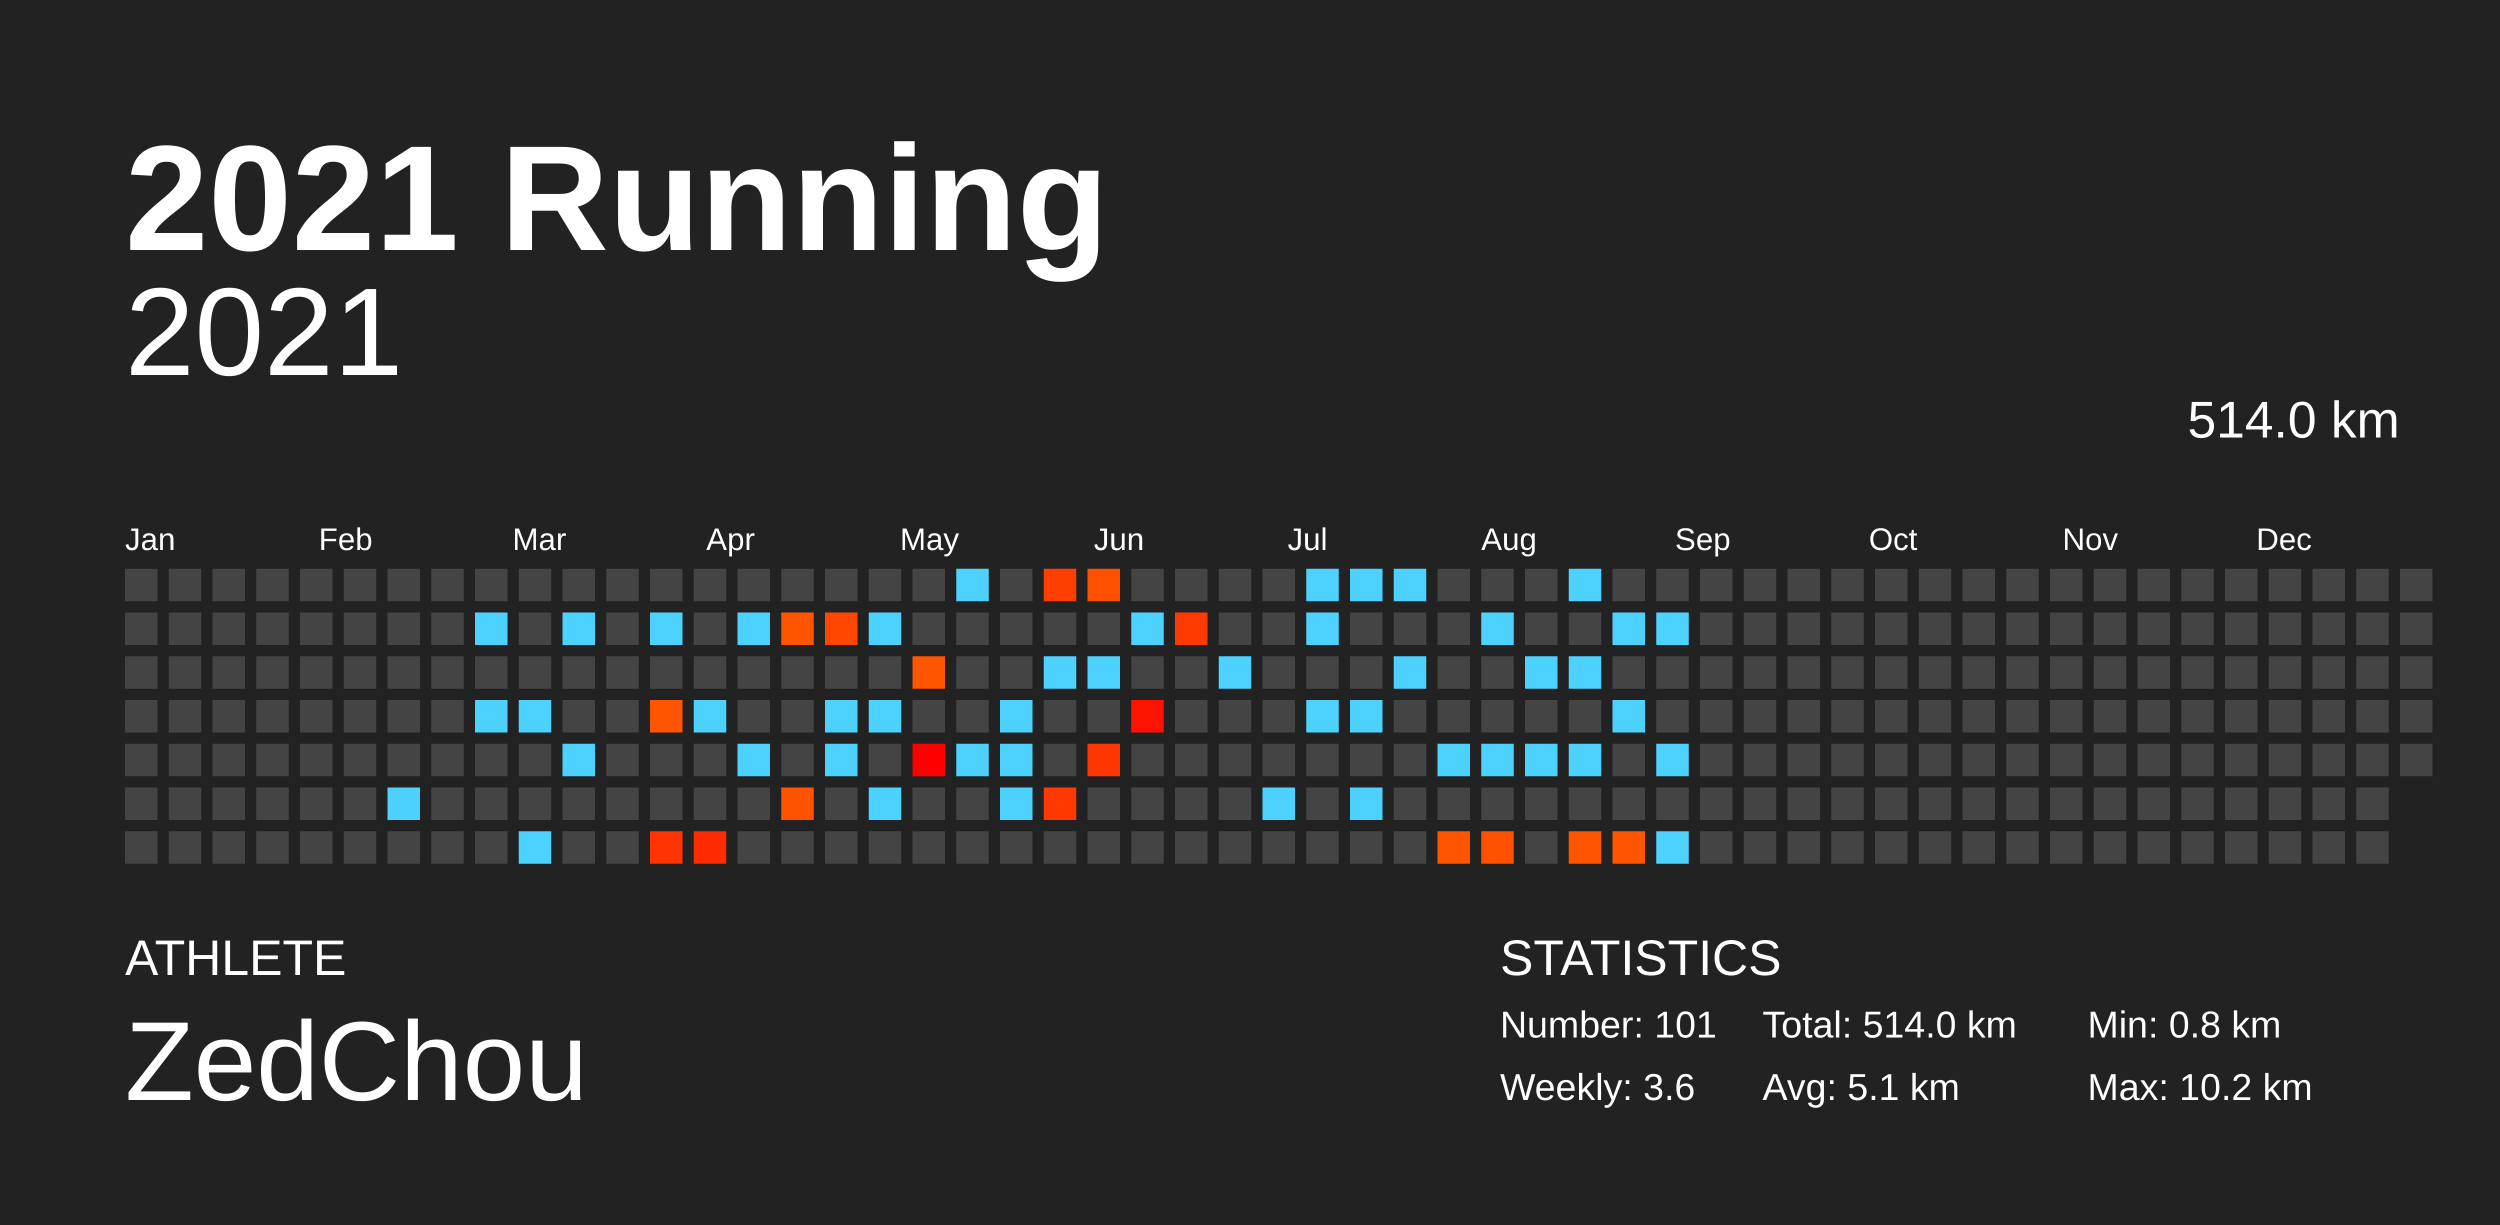
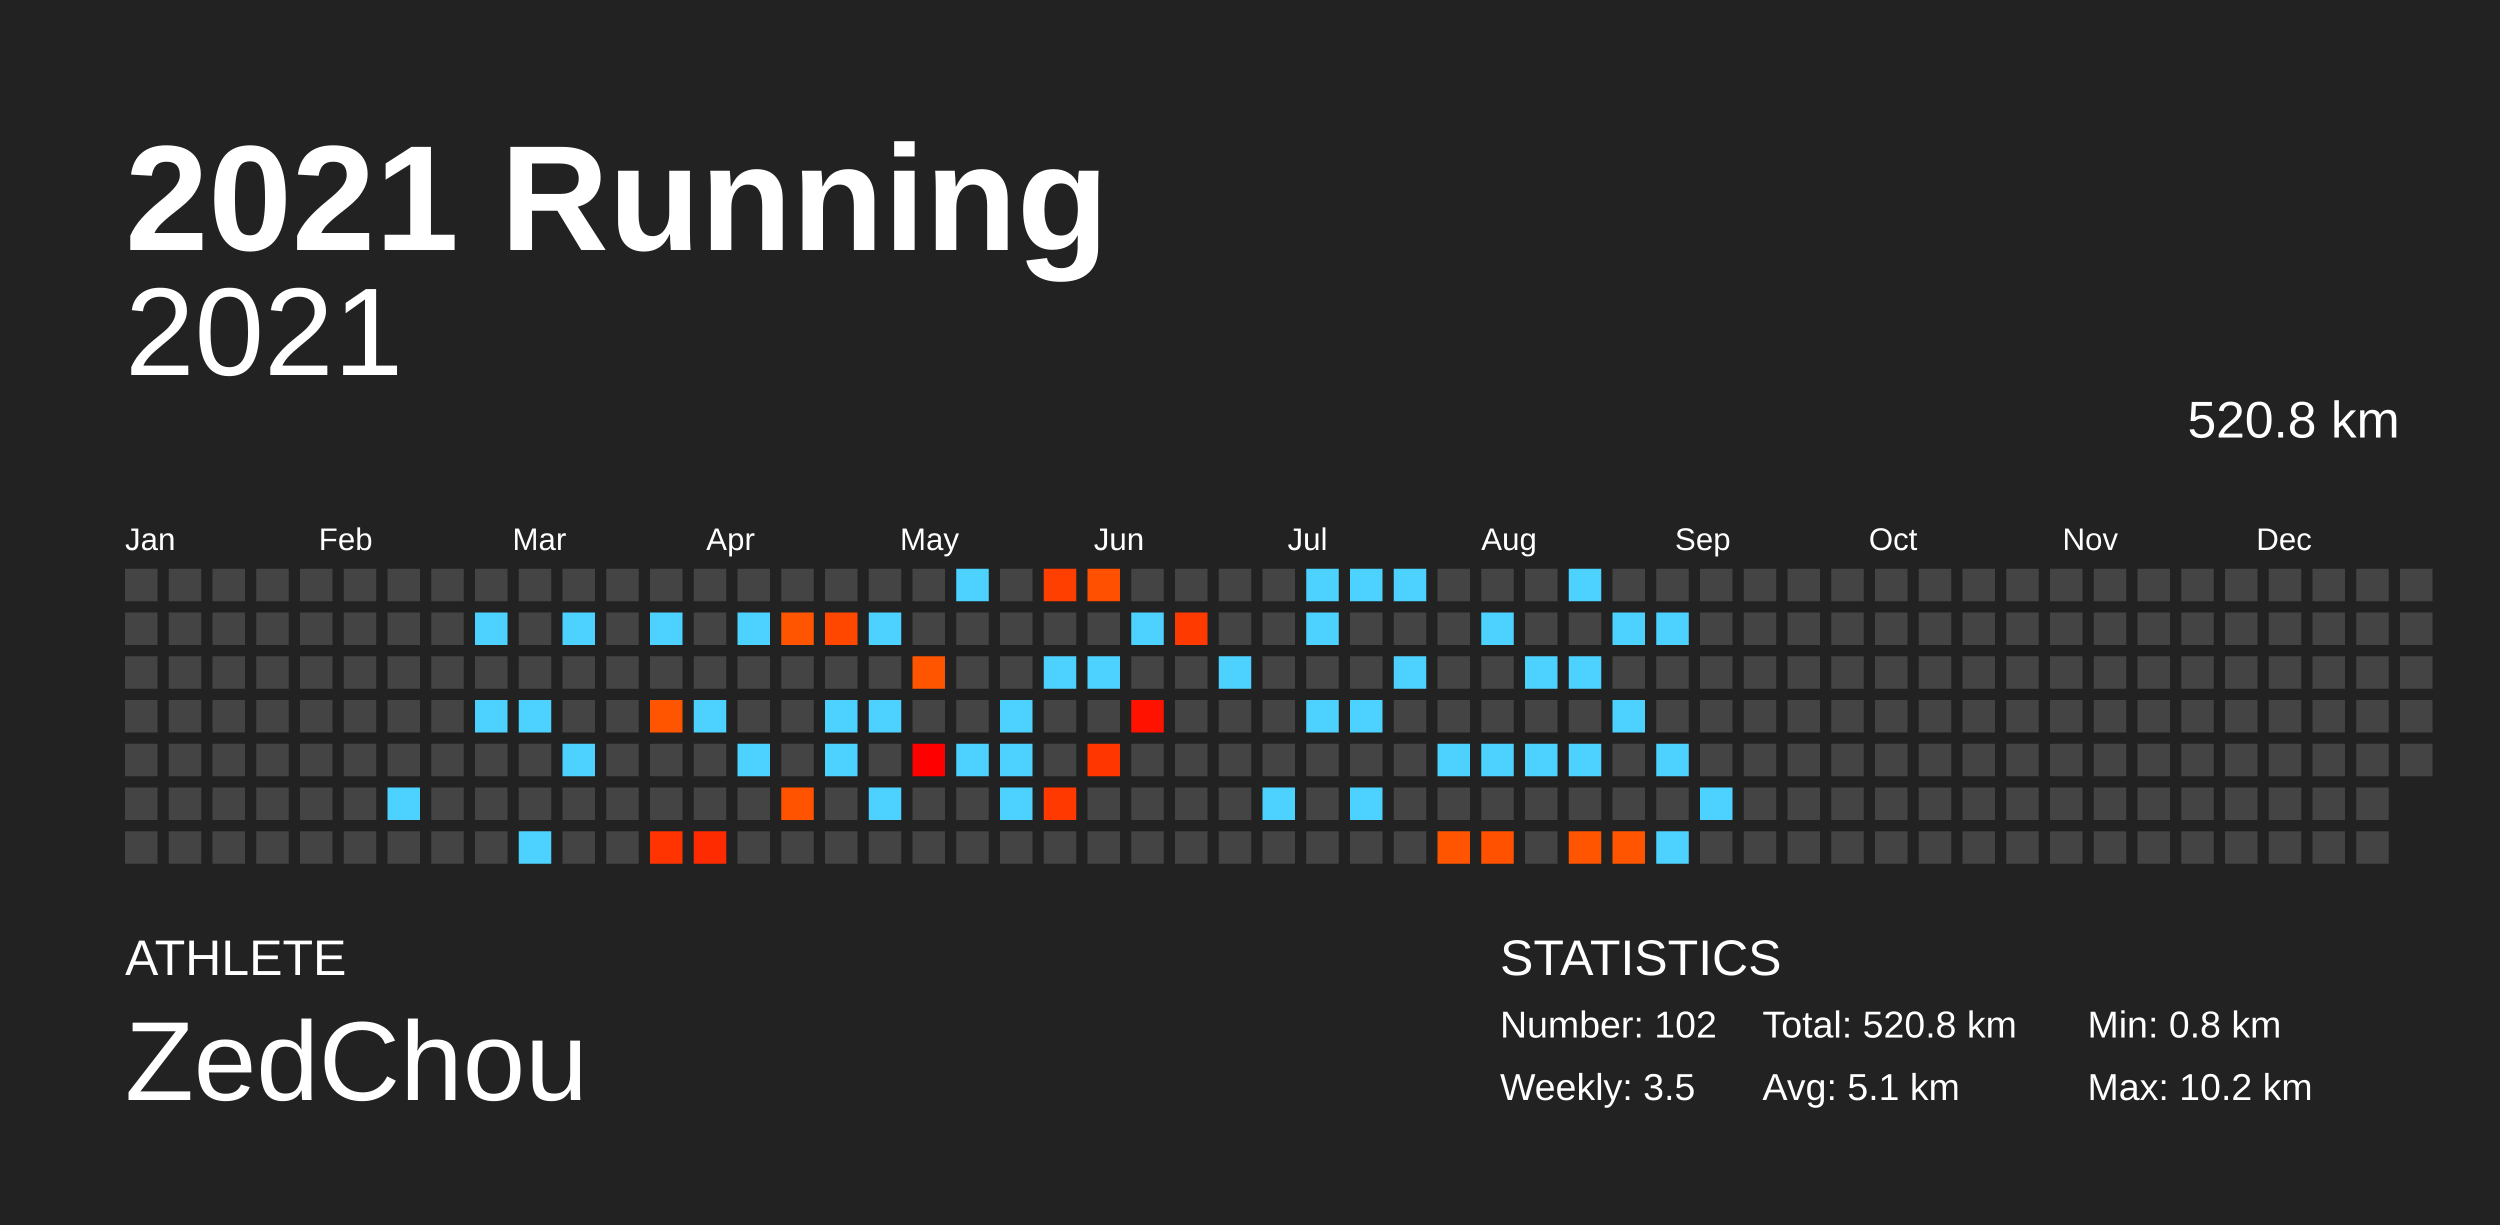
<svg xmlns="http://www.w3.org/2000/svg" baseProfile="full" height="98mm" version="1.1" viewBox="0,0,200,98" width="200mm">
  <defs />
  <rect fill="#222222" height="98" width="200" x="0" y="0" />
  <text fill="#FFFFFF" style="font-size:12px; font-family:Arial; font-weight:bold;" x="10" y="20">2021 Running</text>
  <text fill="#FFFFFF" style="font-size:4px; font-family:Arial" x="10" y="78">ATHLETE</text>
  <text fill="#FFFFFF" style="font-size:9px; font-family:Arial" x="10" y="88">ZedChou</text>
  <text fill="#FFFFFF" style="font-size:4px; font-family:Arial" x="120" y="78">STATISTICS</text>
-   <text fill="#FFFFFF" style="font-size:3px; font-family:Arial" x="120" y="83">Number: 101</text>
-   <text fill="#FFFFFF" style="font-size:3px; font-family:Arial" x="120" y="88">Weekly: 3.6</text>
-   <text fill="#FFFFFF" style="font-size:3px; font-family:Arial" x="141" y="83">Total: 514.0 km</text>
+   <text fill="#FFFFFF" style="font-size:3px; font-family:Arial" x="120" y="83">Number: 102</text>
+   <text fill="#FFFFFF" style="font-size:3px; font-family:Arial" x="120" y="88">Weekly: 3.5</text>
+   <text fill="#FFFFFF" style="font-size:3px; font-family:Arial" x="141" y="83">Total: 520.8 km</text>
  <text fill="#FFFFFF" style="font-size:3px; font-family:Arial" x="141" y="88">Avg: 5.1 km</text>
  <text fill="#FFFFFF" style="font-size:3px; font-family:Arial" x="167" y="83">Min: 0.8 km</text>
  <text fill="#FFFFFF" style="font-size:3px; font-family:Arial" x="167" y="88">Max: 10.2 km</text>
  <text alignment-baseline="hanging" fill="#FFFFFF" style="font-size:10.0px; font-family:Arial;" x="10" y="30">2021</text>
-   <text alignment-baseline="hanging" fill="#FFFFFF" style="font-size:4.125px; font-family:Arial;" x="175" y="35">514.0 km</text>
+   <text alignment-baseline="hanging" fill="#FFFFFF" style="font-size:4.125px; font-family:Arial;" x="175" y="35">520.8 km</text>
  <text fill="#FFFFFF" style="font-size:2.5px; font-family:Arial" x="10.0" y="44">Jan</text>
  <text fill="#FFFFFF" style="font-size:2.5px; font-family:Arial" x="25.5" y="44">Feb</text>
  <text fill="#FFFFFF" style="font-size:2.5px; font-family:Arial" x="41.0" y="44">Mar</text>
  <text fill="#FFFFFF" style="font-size:2.5px; font-family:Arial" x="56.5" y="44">Apr</text>
  <text fill="#FFFFFF" style="font-size:2.5px; font-family:Arial" x="72.0" y="44">May</text>
  <text fill="#FFFFFF" style="font-size:2.5px; font-family:Arial" x="87.5" y="44">Jun</text>
  <text fill="#FFFFFF" style="font-size:2.5px; font-family:Arial" x="103.0" y="44">Jul</text>
  <text fill="#FFFFFF" style="font-size:2.5px; font-family:Arial" x="118.5" y="44">Aug</text>
  <text fill="#FFFFFF" style="font-size:2.5px; font-family:Arial" x="134.0" y="44">Sep</text>
  <text fill="#FFFFFF" style="font-size:2.5px; font-family:Arial" x="149.5" y="44">Oct</text>
  <text fill="#FFFFFF" style="font-size:2.5px; font-family:Arial" x="165.0" y="44">Nov</text>
  <text fill="#FFFFFF" style="font-size:2.5px; font-family:Arial" x="180.5" y="44">Dec</text>
  <rect fill="#444444" height="2.6" width="2.6" x="10.0" y="45.5" />
  <rect fill="#444444" height="2.6" width="2.6" x="10.0" y="49.0" />
  <rect fill="#444444" height="2.6" width="2.6" x="10.0" y="52.5" />
  <rect fill="#444444" height="2.6" width="2.6" x="10.0" y="56.0" />
  <rect fill="#444444" height="2.6" width="2.6" x="10.0" y="59.5" />
  <rect fill="#444444" height="2.6" width="2.6" x="10.0" y="63.0" />
  <rect fill="#444444" height="2.6" width="2.6" x="10.0" y="66.5" />
  <rect fill="#444444" height="2.6" width="2.6" x="13.5" y="45.5" />
  <rect fill="#444444" height="2.6" width="2.6" x="13.5" y="49.0" />
  <rect fill="#444444" height="2.6" width="2.6" x="13.5" y="52.5" />
  <rect fill="#444444" height="2.6" width="2.6" x="13.5" y="56.0" />
  <rect fill="#444444" height="2.6" width="2.6" x="13.5" y="59.5" />
  <rect fill="#444444" height="2.6" width="2.6" x="13.5" y="63.0" />
  <rect fill="#444444" height="2.6" width="2.6" x="13.5" y="66.5" />
  <rect fill="#444444" height="2.6" width="2.6" x="17.0" y="45.5" />
  <rect fill="#444444" height="2.6" width="2.6" x="17.0" y="49.0" />
  <rect fill="#444444" height="2.6" width="2.6" x="17.0" y="52.5" />
  <rect fill="#444444" height="2.6" width="2.6" x="17.0" y="56.0" />
  <rect fill="#444444" height="2.6" width="2.6" x="17.0" y="59.5" />
  <rect fill="#444444" height="2.6" width="2.6" x="17.0" y="63.0" />
  <rect fill="#444444" height="2.6" width="2.6" x="17.0" y="66.5" />
  <rect fill="#444444" height="2.6" width="2.6" x="20.5" y="45.5" />
  <rect fill="#444444" height="2.6" width="2.6" x="20.5" y="49.0" />
  <rect fill="#444444" height="2.6" width="2.6" x="20.5" y="52.5" />
  <rect fill="#444444" height="2.6" width="2.6" x="20.5" y="56.0" />
  <rect fill="#444444" height="2.6" width="2.6" x="20.5" y="59.5" />
  <rect fill="#444444" height="2.6" width="2.6" x="20.5" y="63.0" />
  <rect fill="#444444" height="2.6" width="2.6" x="20.5" y="66.5" />
  <rect fill="#444444" height="2.6" width="2.6" x="24.0" y="45.5" />
  <rect fill="#444444" height="2.6" width="2.6" x="24.0" y="49.0" />
  <rect fill="#444444" height="2.6" width="2.6" x="24.0" y="52.5" />
  <rect fill="#444444" height="2.6" width="2.6" x="24.0" y="56.0" />
  <rect fill="#444444" height="2.6" width="2.6" x="24.0" y="59.5" />
  <rect fill="#444444" height="2.6" width="2.6" x="24.0" y="63.0" />
  <rect fill="#444444" height="2.6" width="2.6" x="24.0" y="66.5" />
  <rect fill="#444444" height="2.6" width="2.6" x="27.5" y="45.5" />
  <rect fill="#444444" height="2.6" width="2.6" x="27.5" y="49.0" />
  <rect fill="#444444" height="2.6" width="2.6" x="27.5" y="52.5" />
  <rect fill="#444444" height="2.6" width="2.6" x="27.5" y="56.0" />
  <rect fill="#444444" height="2.6" width="2.6" x="27.5" y="59.5" />
  <rect fill="#444444" height="2.6" width="2.6" x="27.5" y="63.0" />
  <rect fill="#444444" height="2.6" width="2.6" x="27.5" y="66.5" />
  <rect fill="#444444" height="2.6" width="2.6" x="31.0" y="45.5" />
  <rect fill="#444444" height="2.6" width="2.6" x="31.0" y="49.0" />
  <rect fill="#444444" height="2.6" width="2.6" x="31.0" y="52.5" />
  <rect fill="#444444" height="2.6" width="2.6" x="31.0" y="56.0" />
  <rect fill="#444444" height="2.6" width="2.6" x="31.0" y="59.5" />
  <rect fill="#4dd2ff" height="2.6" width="2.6" x="31.0" y="63.0" />
  <rect fill="#444444" height="2.6" width="2.6" x="31.0" y="66.5" />
  <rect fill="#444444" height="2.6" width="2.6" x="34.5" y="45.5" />
  <rect fill="#444444" height="2.6" width="2.6" x="34.5" y="49.0" />
  <rect fill="#444444" height="2.6" width="2.6" x="34.5" y="52.5" />
  <rect fill="#444444" height="2.6" width="2.6" x="34.5" y="56.0" />
  <rect fill="#444444" height="2.6" width="2.6" x="34.5" y="59.5" />
  <rect fill="#444444" height="2.6" width="2.6" x="34.5" y="63.0" />
  <rect fill="#444444" height="2.6" width="2.6" x="34.5" y="66.5" />
  <rect fill="#444444" height="2.6" width="2.6" x="38.0" y="45.5" />
  <rect fill="#4dd2ff" height="2.6" width="2.6" x="38.0" y="49.0" />
  <rect fill="#444444" height="2.6" width="2.6" x="38.0" y="52.5" />
  <rect fill="#4dd2ff" height="2.6" width="2.6" x="38.0" y="56.0" />
  <rect fill="#444444" height="2.6" width="2.6" x="38.0" y="59.5" />
  <rect fill="#444444" height="2.6" width="2.6" x="38.0" y="63.0" />
  <rect fill="#444444" height="2.6" width="2.6" x="38.0" y="66.5" />
  <rect fill="#444444" height="2.6" width="2.6" x="41.5" y="45.5" />
  <rect fill="#444444" height="2.6" width="2.6" x="41.5" y="49.0" />
  <rect fill="#444444" height="2.6" width="2.6" x="41.5" y="52.5" />
  <rect fill="#4dd2ff" height="2.6" width="2.6" x="41.5" y="56.0" />
  <rect fill="#444444" height="2.6" width="2.6" x="41.5" y="59.5" />
  <rect fill="#444444" height="2.6" width="2.6" x="41.5" y="63.0" />
  <rect fill="#4dd2ff" height="2.6" width="2.6" x="41.5" y="66.5" />
  <rect fill="#444444" height="2.6" width="2.6" x="45.0" y="45.5" />
  <rect fill="#4dd2ff" height="2.6" width="2.6" x="45.0" y="49.0" />
  <rect fill="#444444" height="2.6" width="2.6" x="45.0" y="52.5" />
  <rect fill="#444444" height="2.6" width="2.6" x="45.0" y="56.0" />
  <rect fill="#4dd2ff" height="2.6" width="2.6" x="45.0" y="59.5" />
  <rect fill="#444444" height="2.6" width="2.6" x="45.0" y="63.0" />
  <rect fill="#444444" height="2.6" width="2.6" x="45.0" y="66.5" />
  <rect fill="#444444" height="2.6" width="2.6" x="48.5" y="45.5" />
  <rect fill="#444444" height="2.6" width="2.6" x="48.5" y="49.0" />
  <rect fill="#444444" height="2.6" width="2.6" x="48.5" y="52.5" />
  <rect fill="#444444" height="2.6" width="2.6" x="48.5" y="56.0" />
  <rect fill="#444444" height="2.6" width="2.6" x="48.5" y="59.5" />
  <rect fill="#444444" height="2.6" width="2.6" x="48.5" y="63.0" />
  <rect fill="#444444" height="2.6" width="2.6" x="48.5" y="66.5" />
  <rect fill="#444444" height="2.6" width="2.6" x="52.0" y="45.5" />
  <rect fill="#4dd2ff" height="2.6" width="2.6" x="52.0" y="49.0" />
  <rect fill="#444444" height="2.6" width="2.6" x="52.0" y="52.5" />
  <rect fill="#ff5400" height="2.6" width="2.6" x="52.0" y="56.0" />
  <rect fill="#444444" height="2.6" width="2.6" x="52.0" y="59.5" />
  <rect fill="#444444" height="2.6" width="2.6" x="52.0" y="63.0" />
  <rect fill="#ff3400" height="2.6" width="2.6" x="52.0" y="66.5" />
  <rect fill="#444444" height="2.6" width="2.6" x="55.5" y="45.5" />
  <rect fill="#444444" height="2.6" width="2.6" x="55.5" y="49.0" />
  <rect fill="#444444" height="2.6" width="2.6" x="55.5" y="52.5" />
  <rect fill="#4dd2ff" height="2.6" width="2.6" x="55.5" y="56.0" />
  <rect fill="#444444" height="2.6" width="2.6" x="55.5" y="59.5" />
  <rect fill="#444444" height="2.6" width="2.6" x="55.5" y="63.0" />
  <rect fill="#ff2b00" height="2.6" width="2.6" x="55.5" y="66.5" />
  <rect fill="#444444" height="2.6" width="2.6" x="59.0" y="45.5" />
  <rect fill="#4dd2ff" height="2.6" width="2.6" x="59.0" y="49.0" />
  <rect fill="#444444" height="2.6" width="2.6" x="59.0" y="52.5" />
  <rect fill="#444444" height="2.6" width="2.6" x="59.0" y="56.0" />
  <rect fill="#4dd2ff" height="2.6" width="2.6" x="59.0" y="59.5" />
  <rect fill="#444444" height="2.6" width="2.6" x="59.0" y="63.0" />
  <rect fill="#444444" height="2.6" width="2.6" x="59.0" y="66.5" />
  <rect fill="#444444" height="2.6" width="2.6" x="62.5" y="45.5" />
  <rect fill="#ff5500" height="2.6" width="2.6" x="62.5" y="49.0" />
  <rect fill="#444444" height="2.6" width="2.6" x="62.5" y="52.5" />
  <rect fill="#444444" height="2.6" width="2.6" x="62.5" y="56.0" />
  <rect fill="#444444" height="2.6" width="2.6" x="62.5" y="59.5" />
  <rect fill="#ff5300" height="2.6" width="2.6" x="62.5" y="63.0" />
  <rect fill="#444444" height="2.6" width="2.6" x="62.5" y="66.5" />
  <rect fill="#444444" height="2.6" width="2.6" x="66.0" y="45.5" />
  <rect fill="#ff4700" height="2.6" width="2.6" x="66.0" y="49.0" />
  <rect fill="#444444" height="2.6" width="2.6" x="66.0" y="52.5" />
  <rect fill="#4dd2ff" height="2.6" width="2.6" x="66.0" y="56.0" />
  <rect fill="#4dd2ff" height="2.6" width="2.6" x="66.0" y="59.5" />
  <rect fill="#444444" height="2.6" width="2.6" x="66.0" y="63.0" />
  <rect fill="#444444" height="2.6" width="2.6" x="66.0" y="66.5" />
  <rect fill="#444444" height="2.6" width="2.6" x="69.5" y="45.5" />
  <rect fill="#4dd2ff" height="2.6" width="2.6" x="69.5" y="49.0" />
  <rect fill="#444444" height="2.6" width="2.6" x="69.5" y="52.5" />
  <rect fill="#4dd2ff" height="2.6" width="2.6" x="69.5" y="56.0" />
  <rect fill="#444444" height="2.6" width="2.6" x="69.5" y="59.5" />
  <rect fill="#4dd2ff" height="2.6" width="2.6" x="69.5" y="63.0" />
  <rect fill="#444444" height="2.6" width="2.6" x="69.5" y="66.5" />
  <rect fill="#444444" height="2.6" width="2.6" x="73.0" y="45.5" />
  <rect fill="#444444" height="2.6" width="2.6" x="73.0" y="49.0" />
  <rect fill="#ff5400" height="2.6" width="2.6" x="73.0" y="52.5" />
  <rect fill="#444444" height="2.6" width="2.6" x="73.0" y="56.0" />
  <rect fill="#ff0000" height="2.6" width="2.6" x="73.0" y="59.5" />
  <rect fill="#444444" height="2.6" width="2.6" x="73.0" y="63.0" />
  <rect fill="#444444" height="2.6" width="2.6" x="73.0" y="66.5" />
  <rect fill="#4dd2ff" height="2.6" width="2.6" x="76.5" y="45.5" />
  <rect fill="#444444" height="2.6" width="2.6" x="76.5" y="49.0" />
  <rect fill="#444444" height="2.6" width="2.6" x="76.5" y="52.5" />
  <rect fill="#444444" height="2.6" width="2.6" x="76.5" y="56.0" />
  <rect fill="#4dd2ff" height="2.6" width="2.6" x="76.5" y="59.5" />
  <rect fill="#444444" height="2.6" width="2.6" x="76.5" y="63.0" />
  <rect fill="#444444" height="2.6" width="2.6" x="76.5" y="66.5" />
  <rect fill="#444444" height="2.6" width="2.6" x="80.0" y="45.5" />
  <rect fill="#444444" height="2.6" width="2.6" x="80.0" y="49.0" />
  <rect fill="#444444" height="2.6" width="2.6" x="80.0" y="52.5" />
  <rect fill="#4dd2ff" height="2.6" width="2.6" x="80.0" y="56.0" />
  <rect fill="#4dd2ff" height="2.6" width="2.6" x="80.0" y="59.5" />
  <rect fill="#4dd2ff" height="2.6" width="2.6" x="80.0" y="63.0" />
  <rect fill="#444444" height="2.6" width="2.6" x="80.0" y="66.5" />
  <rect fill="#ff3f00" height="2.6" width="2.6" x="83.5" y="45.5" />
  <rect fill="#444444" height="2.6" width="2.6" x="83.5" y="49.0" />
  <rect fill="#4dd2ff" height="2.6" width="2.6" x="83.5" y="52.5" />
  <rect fill="#444444" height="2.6" width="2.6" x="83.5" y="56.0" />
  <rect fill="#444444" height="2.6" width="2.6" x="83.5" y="59.5" />
  <rect fill="#ff3900" height="2.6" width="2.6" x="83.5" y="63.0" />
  <rect fill="#444444" height="2.6" width="2.6" x="83.5" y="66.5" />
  <rect fill="#ff4f00" height="2.6" width="2.6" x="87.0" y="45.5" />
  <rect fill="#444444" height="2.6" width="2.6" x="87.0" y="49.0" />
  <rect fill="#4dd2ff" height="2.6" width="2.6" x="87.0" y="52.5" />
  <rect fill="#444444" height="2.6" width="2.6" x="87.0" y="56.0" />
  <rect fill="#ff3600" height="2.6" width="2.6" x="87.0" y="59.5" />
  <rect fill="#444444" height="2.6" width="2.6" x="87.0" y="63.0" />
  <rect fill="#444444" height="2.6" width="2.6" x="87.0" y="66.5" />
  <rect fill="#444444" height="2.6" width="2.6" x="90.5" y="45.5" />
  <rect fill="#4dd2ff" height="2.6" width="2.6" x="90.5" y="49.0" />
  <rect fill="#444444" height="2.6" width="2.6" x="90.5" y="52.5" />
  <rect fill="#ff1300" height="2.6" width="2.6" x="90.5" y="56.0" />
  <rect fill="#444444" height="2.6" width="2.6" x="90.5" y="59.5" />
  <rect fill="#444444" height="2.6" width="2.6" x="90.5" y="63.0" />
  <rect fill="#444444" height="2.6" width="2.6" x="90.5" y="66.5" />
  <rect fill="#444444" height="2.6" width="2.6" x="94.0" y="45.5" />
  <rect fill="#ff3a00" height="2.6" width="2.6" x="94.0" y="49.0" />
  <rect fill="#444444" height="2.6" width="2.6" x="94.0" y="52.5" />
  <rect fill="#444444" height="2.6" width="2.6" x="94.0" y="56.0" />
  <rect fill="#444444" height="2.6" width="2.6" x="94.0" y="59.5" />
  <rect fill="#444444" height="2.6" width="2.6" x="94.0" y="63.0" />
  <rect fill="#444444" height="2.6" width="2.6" x="94.0" y="66.5" />
  <rect fill="#444444" height="2.6" width="2.6" x="97.5" y="45.5" />
  <rect fill="#444444" height="2.6" width="2.6" x="97.5" y="49.0" />
  <rect fill="#4dd2ff" height="2.6" width="2.6" x="97.5" y="52.5" />
  <rect fill="#444444" height="2.6" width="2.6" x="97.5" y="56.0" />
  <rect fill="#444444" height="2.6" width="2.6" x="97.5" y="59.5" />
  <rect fill="#444444" height="2.6" width="2.6" x="97.5" y="63.0" />
  <rect fill="#444444" height="2.6" width="2.6" x="97.5" y="66.5" />
  <rect fill="#444444" height="2.6" width="2.6" x="101.0" y="45.5" />
  <rect fill="#444444" height="2.6" width="2.6" x="101.0" y="49.0" />
  <rect fill="#444444" height="2.6" width="2.6" x="101.0" y="52.5" />
  <rect fill="#444444" height="2.6" width="2.6" x="101.0" y="56.0" />
  <rect fill="#444444" height="2.6" width="2.6" x="101.0" y="59.5" />
  <rect fill="#4dd2ff" height="2.6" width="2.6" x="101.0" y="63.0" />
  <rect fill="#444444" height="2.6" width="2.6" x="101.0" y="66.5" />
  <rect fill="#4dd2ff" height="2.6" width="2.6" x="104.5" y="45.5" />
  <rect fill="#4dd2ff" height="2.6" width="2.6" x="104.5" y="49.0" />
  <rect fill="#444444" height="2.6" width="2.6" x="104.5" y="52.5" />
  <rect fill="#4dd2ff" height="2.6" width="2.6" x="104.5" y="56.0" />
  <rect fill="#444444" height="2.6" width="2.6" x="104.5" y="59.5" />
  <rect fill="#444444" height="2.6" width="2.6" x="104.5" y="63.0" />
  <rect fill="#444444" height="2.6" width="2.6" x="104.5" y="66.5" />
  <rect fill="#4dd2ff" height="2.6" width="2.6" x="108.0" y="45.5" />
  <rect fill="#444444" height="2.6" width="2.6" x="108.0" y="49.0" />
  <rect fill="#444444" height="2.6" width="2.6" x="108.0" y="52.5" />
  <rect fill="#4dd2ff" height="2.6" width="2.6" x="108.0" y="56.0" />
  <rect fill="#444444" height="2.6" width="2.6" x="108.0" y="59.5" />
  <rect fill="#4dd2ff" height="2.6" width="2.6" x="108.0" y="63.0" />
  <rect fill="#444444" height="2.6" width="2.6" x="108.0" y="66.5" />
  <rect fill="#4dd2ff" height="2.6" width="2.6" x="111.5" y="45.5" />
  <rect fill="#444444" height="2.6" width="2.6" x="111.5" y="49.0" />
  <rect fill="#4dd2ff" height="2.6" width="2.6" x="111.5" y="52.5" />
  <rect fill="#444444" height="2.6" width="2.6" x="111.5" y="56.0" />
  <rect fill="#444444" height="2.6" width="2.6" x="111.5" y="59.5" />
  <rect fill="#444444" height="2.6" width="2.6" x="111.5" y="63.0" />
  <rect fill="#444444" height="2.6" width="2.6" x="111.5" y="66.5" />
  <rect fill="#444444" height="2.6" width="2.6" x="115.0" y="45.5" />
  <rect fill="#444444" height="2.6" width="2.6" x="115.0" y="49.0" />
  <rect fill="#444444" height="2.6" width="2.6" x="115.0" y="52.5" />
  <rect fill="#444444" height="2.6" width="2.6" x="115.0" y="56.0" />
  <rect fill="#4dd2ff" height="2.6" width="2.6" x="115.0" y="59.5" />
  <rect fill="#444444" height="2.6" width="2.6" x="115.0" y="63.0" />
  <rect fill="#ff5500" height="2.6" width="2.6" x="115.0" y="66.5" />
  <rect fill="#444444" height="2.6" width="2.6" x="118.5" y="45.5" />
  <rect fill="#4dd2ff" height="2.6" width="2.6" x="118.5" y="49.0" />
  <rect fill="#444444" height="2.6" width="2.6" x="118.5" y="52.5" />
  <rect fill="#444444" height="2.6" width="2.6" x="118.5" y="56.0" />
  <rect fill="#4dd2ff" height="2.6" width="2.6" x="118.5" y="59.5" />
  <rect fill="#444444" height="2.6" width="2.6" x="118.5" y="63.0" />
  <rect fill="#ff5100" height="2.6" width="2.6" x="118.5" y="66.5" />
  <rect fill="#444444" height="2.6" width="2.6" x="122.0" y="45.5" />
  <rect fill="#444444" height="2.6" width="2.6" x="122.0" y="49.0" />
  <rect fill="#4dd2ff" height="2.6" width="2.6" x="122.0" y="52.5" />
  <rect fill="#444444" height="2.6" width="2.6" x="122.0" y="56.0" />
  <rect fill="#4dd2ff" height="2.6" width="2.6" x="122.0" y="59.5" />
  <rect fill="#444444" height="2.6" width="2.6" x="122.0" y="63.0" />
  <rect fill="#444444" height="2.6" width="2.6" x="122.0" y="66.5" />
  <rect fill="#4dd2ff" height="2.6" width="2.6" x="125.5" y="45.5" />
  <rect fill="#444444" height="2.6" width="2.6" x="125.5" y="49.0" />
  <rect fill="#4dd2ff" height="2.6" width="2.6" x="125.5" y="52.5" />
  <rect fill="#444444" height="2.6" width="2.6" x="125.5" y="56.0" />
  <rect fill="#4dd2ff" height="2.6" width="2.6" x="125.5" y="59.5" />
  <rect fill="#444444" height="2.6" width="2.6" x="125.5" y="63.0" />
  <rect fill="#ff5400" height="2.6" width="2.6" x="125.5" y="66.5" />
  <rect fill="#444444" height="2.6" width="2.6" x="129.0" y="45.5" />
  <rect fill="#4dd2ff" height="2.6" width="2.6" x="129.0" y="49.0" />
  <rect fill="#444444" height="2.6" width="2.6" x="129.0" y="52.5" />
  <rect fill="#4dd2ff" height="2.6" width="2.6" x="129.0" y="56.0" />
  <rect fill="#444444" height="2.6" width="2.6" x="129.0" y="59.5" />
  <rect fill="#444444" height="2.6" width="2.6" x="129.0" y="63.0" />
  <rect fill="#ff5500" height="2.6" width="2.6" x="129.0" y="66.5" />
  <rect fill="#444444" height="2.6" width="2.6" x="132.5" y="45.5" />
  <rect fill="#4dd2ff" height="2.6" width="2.6" x="132.5" y="49.0" />
  <rect fill="#444444" height="2.6" width="2.6" x="132.5" y="52.5" />
  <rect fill="#444444" height="2.6" width="2.6" x="132.5" y="56.0" />
  <rect fill="#4dd2ff" height="2.6" width="2.6" x="132.5" y="59.5" />
  <rect fill="#444444" height="2.6" width="2.6" x="132.5" y="63.0" />
  <rect fill="#4dd2ff" height="2.6" width="2.6" x="132.5" y="66.5" />
  <rect fill="#444444" height="2.6" width="2.6" x="136.0" y="45.5" />
  <rect fill="#444444" height="2.6" width="2.6" x="136.0" y="49.0" />
  <rect fill="#444444" height="2.6" width="2.6" x="136.0" y="52.5" />
  <rect fill="#444444" height="2.6" width="2.6" x="136.0" y="56.0" />
  <rect fill="#444444" height="2.6" width="2.6" x="136.0" y="59.5" />
-   <rect fill="#444444" height="2.6" width="2.6" x="136.0" y="63.0" />
+   <rect fill="#4dd2ff" height="2.6" width="2.6" x="136.0" y="63.0" />
  <rect fill="#444444" height="2.6" width="2.6" x="136.0" y="66.5" />
  <rect fill="#444444" height="2.6" width="2.6" x="139.5" y="45.5" />
  <rect fill="#444444" height="2.6" width="2.6" x="139.5" y="49.0" />
  <rect fill="#444444" height="2.6" width="2.6" x="139.5" y="52.5" />
  <rect fill="#444444" height="2.6" width="2.6" x="139.5" y="56.0" />
  <rect fill="#444444" height="2.6" width="2.6" x="139.5" y="59.5" />
  <rect fill="#444444" height="2.6" width="2.6" x="139.5" y="63.0" />
  <rect fill="#444444" height="2.6" width="2.6" x="139.5" y="66.5" />
  <rect fill="#444444" height="2.6" width="2.6" x="143.0" y="45.5" />
  <rect fill="#444444" height="2.6" width="2.6" x="143.0" y="49.0" />
  <rect fill="#444444" height="2.6" width="2.6" x="143.0" y="52.5" />
  <rect fill="#444444" height="2.6" width="2.6" x="143.0" y="56.0" />
  <rect fill="#444444" height="2.6" width="2.6" x="143.0" y="59.5" />
  <rect fill="#444444" height="2.6" width="2.6" x="143.0" y="63.0" />
  <rect fill="#444444" height="2.6" width="2.6" x="143.0" y="66.5" />
  <rect fill="#444444" height="2.6" width="2.6" x="146.5" y="45.5" />
  <rect fill="#444444" height="2.6" width="2.6" x="146.5" y="49.0" />
  <rect fill="#444444" height="2.6" width="2.6" x="146.5" y="52.5" />
  <rect fill="#444444" height="2.6" width="2.6" x="146.5" y="56.0" />
  <rect fill="#444444" height="2.6" width="2.6" x="146.5" y="59.5" />
  <rect fill="#444444" height="2.6" width="2.6" x="146.5" y="63.0" />
  <rect fill="#444444" height="2.6" width="2.6" x="146.5" y="66.5" />
  <rect fill="#444444" height="2.6" width="2.6" x="150.0" y="45.5" />
  <rect fill="#444444" height="2.6" width="2.6" x="150.0" y="49.0" />
  <rect fill="#444444" height="2.6" width="2.6" x="150.0" y="52.5" />
  <rect fill="#444444" height="2.6" width="2.6" x="150.0" y="56.0" />
  <rect fill="#444444" height="2.6" width="2.6" x="150.0" y="59.5" />
  <rect fill="#444444" height="2.6" width="2.6" x="150.0" y="63.0" />
  <rect fill="#444444" height="2.6" width="2.6" x="150.0" y="66.5" />
  <rect fill="#444444" height="2.6" width="2.6" x="153.5" y="45.5" />
  <rect fill="#444444" height="2.6" width="2.6" x="153.5" y="49.0" />
  <rect fill="#444444" height="2.6" width="2.6" x="153.5" y="52.5" />
  <rect fill="#444444" height="2.6" width="2.6" x="153.5" y="56.0" />
  <rect fill="#444444" height="2.6" width="2.6" x="153.5" y="59.5" />
  <rect fill="#444444" height="2.6" width="2.6" x="153.5" y="63.0" />
  <rect fill="#444444" height="2.6" width="2.6" x="153.5" y="66.5" />
  <rect fill="#444444" height="2.6" width="2.6" x="157.0" y="45.5" />
  <rect fill="#444444" height="2.6" width="2.6" x="157.0" y="49.0" />
  <rect fill="#444444" height="2.6" width="2.6" x="157.0" y="52.5" />
  <rect fill="#444444" height="2.6" width="2.6" x="157.0" y="56.0" />
  <rect fill="#444444" height="2.6" width="2.6" x="157.0" y="59.5" />
  <rect fill="#444444" height="2.6" width="2.6" x="157.0" y="63.0" />
  <rect fill="#444444" height="2.6" width="2.6" x="157.0" y="66.5" />
  <rect fill="#444444" height="2.6" width="2.6" x="160.5" y="45.5" />
  <rect fill="#444444" height="2.6" width="2.6" x="160.5" y="49.0" />
  <rect fill="#444444" height="2.6" width="2.6" x="160.5" y="52.5" />
  <rect fill="#444444" height="2.6" width="2.6" x="160.5" y="56.0" />
  <rect fill="#444444" height="2.6" width="2.6" x="160.5" y="59.5" />
  <rect fill="#444444" height="2.6" width="2.6" x="160.5" y="63.0" />
  <rect fill="#444444" height="2.6" width="2.6" x="160.5" y="66.5" />
  <rect fill="#444444" height="2.6" width="2.6" x="164.0" y="45.5" />
  <rect fill="#444444" height="2.6" width="2.6" x="164.0" y="49.0" />
  <rect fill="#444444" height="2.6" width="2.6" x="164.0" y="52.5" />
  <rect fill="#444444" height="2.6" width="2.6" x="164.0" y="56.0" />
  <rect fill="#444444" height="2.6" width="2.6" x="164.0" y="59.5" />
  <rect fill="#444444" height="2.6" width="2.6" x="164.0" y="63.0" />
  <rect fill="#444444" height="2.6" width="2.6" x="164.0" y="66.5" />
  <rect fill="#444444" height="2.6" width="2.6" x="167.5" y="45.5" />
  <rect fill="#444444" height="2.6" width="2.6" x="167.5" y="49.0" />
  <rect fill="#444444" height="2.6" width="2.6" x="167.5" y="52.5" />
  <rect fill="#444444" height="2.6" width="2.6" x="167.5" y="56.0" />
  <rect fill="#444444" height="2.6" width="2.6" x="167.5" y="59.5" />
  <rect fill="#444444" height="2.6" width="2.6" x="167.5" y="63.0" />
  <rect fill="#444444" height="2.6" width="2.6" x="167.5" y="66.5" />
  <rect fill="#444444" height="2.6" width="2.6" x="171.0" y="45.5" />
  <rect fill="#444444" height="2.6" width="2.6" x="171.0" y="49.0" />
  <rect fill="#444444" height="2.6" width="2.6" x="171.0" y="52.5" />
  <rect fill="#444444" height="2.6" width="2.6" x="171.0" y="56.0" />
  <rect fill="#444444" height="2.6" width="2.6" x="171.0" y="59.5" />
  <rect fill="#444444" height="2.6" width="2.6" x="171.0" y="63.0" />
  <rect fill="#444444" height="2.6" width="2.6" x="171.0" y="66.5" />
  <rect fill="#444444" height="2.6" width="2.6" x="174.5" y="45.5" />
  <rect fill="#444444" height="2.6" width="2.6" x="174.5" y="49.0" />
  <rect fill="#444444" height="2.6" width="2.6" x="174.5" y="52.5" />
  <rect fill="#444444" height="2.6" width="2.6" x="174.5" y="56.0" />
  <rect fill="#444444" height="2.6" width="2.6" x="174.5" y="59.5" />
  <rect fill="#444444" height="2.6" width="2.6" x="174.5" y="63.0" />
  <rect fill="#444444" height="2.6" width="2.6" x="174.5" y="66.5" />
  <rect fill="#444444" height="2.6" width="2.6" x="178.0" y="45.5" />
  <rect fill="#444444" height="2.6" width="2.6" x="178.0" y="49.0" />
  <rect fill="#444444" height="2.6" width="2.6" x="178.0" y="52.5" />
  <rect fill="#444444" height="2.6" width="2.6" x="178.0" y="56.0" />
  <rect fill="#444444" height="2.6" width="2.6" x="178.0" y="59.5" />
  <rect fill="#444444" height="2.6" width="2.6" x="178.0" y="63.0" />
  <rect fill="#444444" height="2.6" width="2.6" x="178.0" y="66.5" />
  <rect fill="#444444" height="2.6" width="2.6" x="181.5" y="45.5" />
  <rect fill="#444444" height="2.6" width="2.6" x="181.5" y="49.0" />
  <rect fill="#444444" height="2.6" width="2.6" x="181.5" y="52.5" />
  <rect fill="#444444" height="2.6" width="2.6" x="181.5" y="56.0" />
  <rect fill="#444444" height="2.6" width="2.6" x="181.5" y="59.5" />
  <rect fill="#444444" height="2.6" width="2.6" x="181.5" y="63.0" />
  <rect fill="#444444" height="2.6" width="2.6" x="181.5" y="66.5" />
  <rect fill="#444444" height="2.6" width="2.6" x="185.0" y="45.5" />
  <rect fill="#444444" height="2.6" width="2.6" x="185.0" y="49.0" />
  <rect fill="#444444" height="2.6" width="2.6" x="185.0" y="52.5" />
  <rect fill="#444444" height="2.6" width="2.6" x="185.0" y="56.0" />
  <rect fill="#444444" height="2.6" width="2.6" x="185.0" y="59.5" />
  <rect fill="#444444" height="2.6" width="2.6" x="185.0" y="63.0" />
  <rect fill="#444444" height="2.6" width="2.6" x="185.0" y="66.5" />
  <rect fill="#444444" height="2.6" width="2.6" x="188.5" y="45.5" />
  <rect fill="#444444" height="2.6" width="2.6" x="188.5" y="49.0" />
  <rect fill="#444444" height="2.6" width="2.6" x="188.5" y="52.5" />
  <rect fill="#444444" height="2.6" width="2.6" x="188.5" y="56.0" />
  <rect fill="#444444" height="2.6" width="2.6" x="188.5" y="59.5" />
  <rect fill="#444444" height="2.6" width="2.6" x="188.5" y="63.0" />
  <rect fill="#444444" height="2.6" width="2.6" x="188.5" y="66.5" />
  <rect fill="#444444" height="2.6" width="2.6" x="192.0" y="45.5" />
  <rect fill="#444444" height="2.6" width="2.6" x="192.0" y="49.0" />
  <rect fill="#444444" height="2.6" width="2.6" x="192.0" y="52.5" />
  <rect fill="#444444" height="2.6" width="2.6" x="192.0" y="56.0" />
  <rect fill="#444444" height="2.6" width="2.6" x="192.0" y="59.5" />
</svg>
